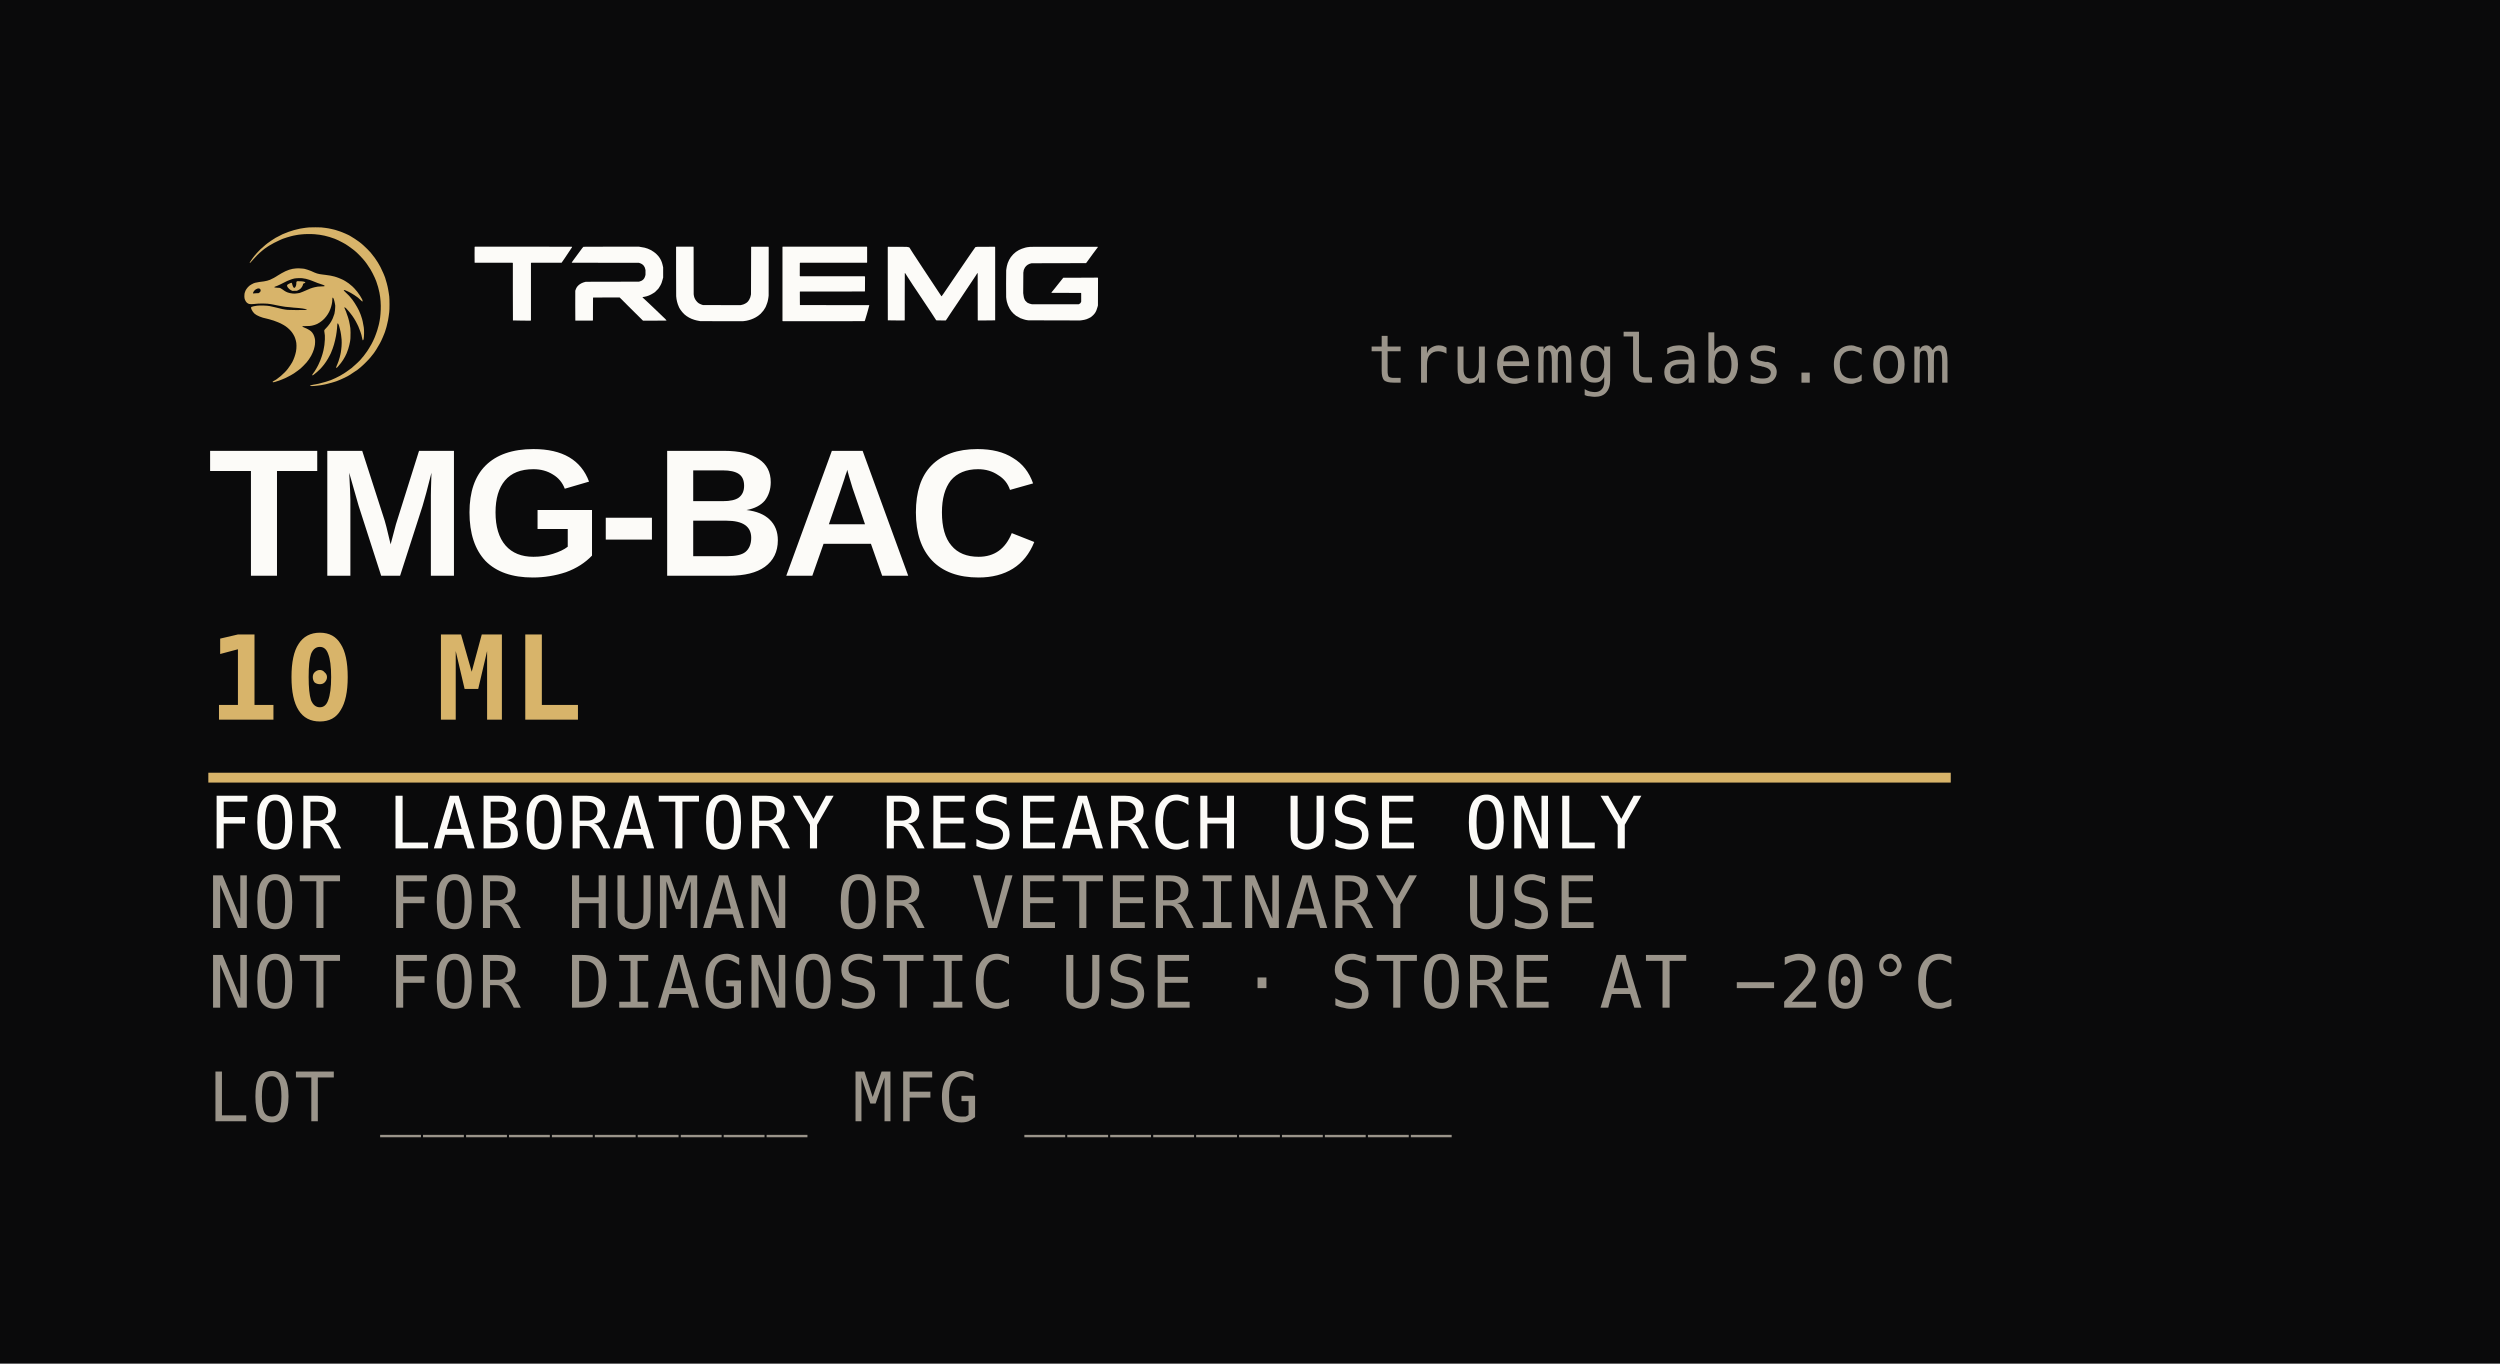
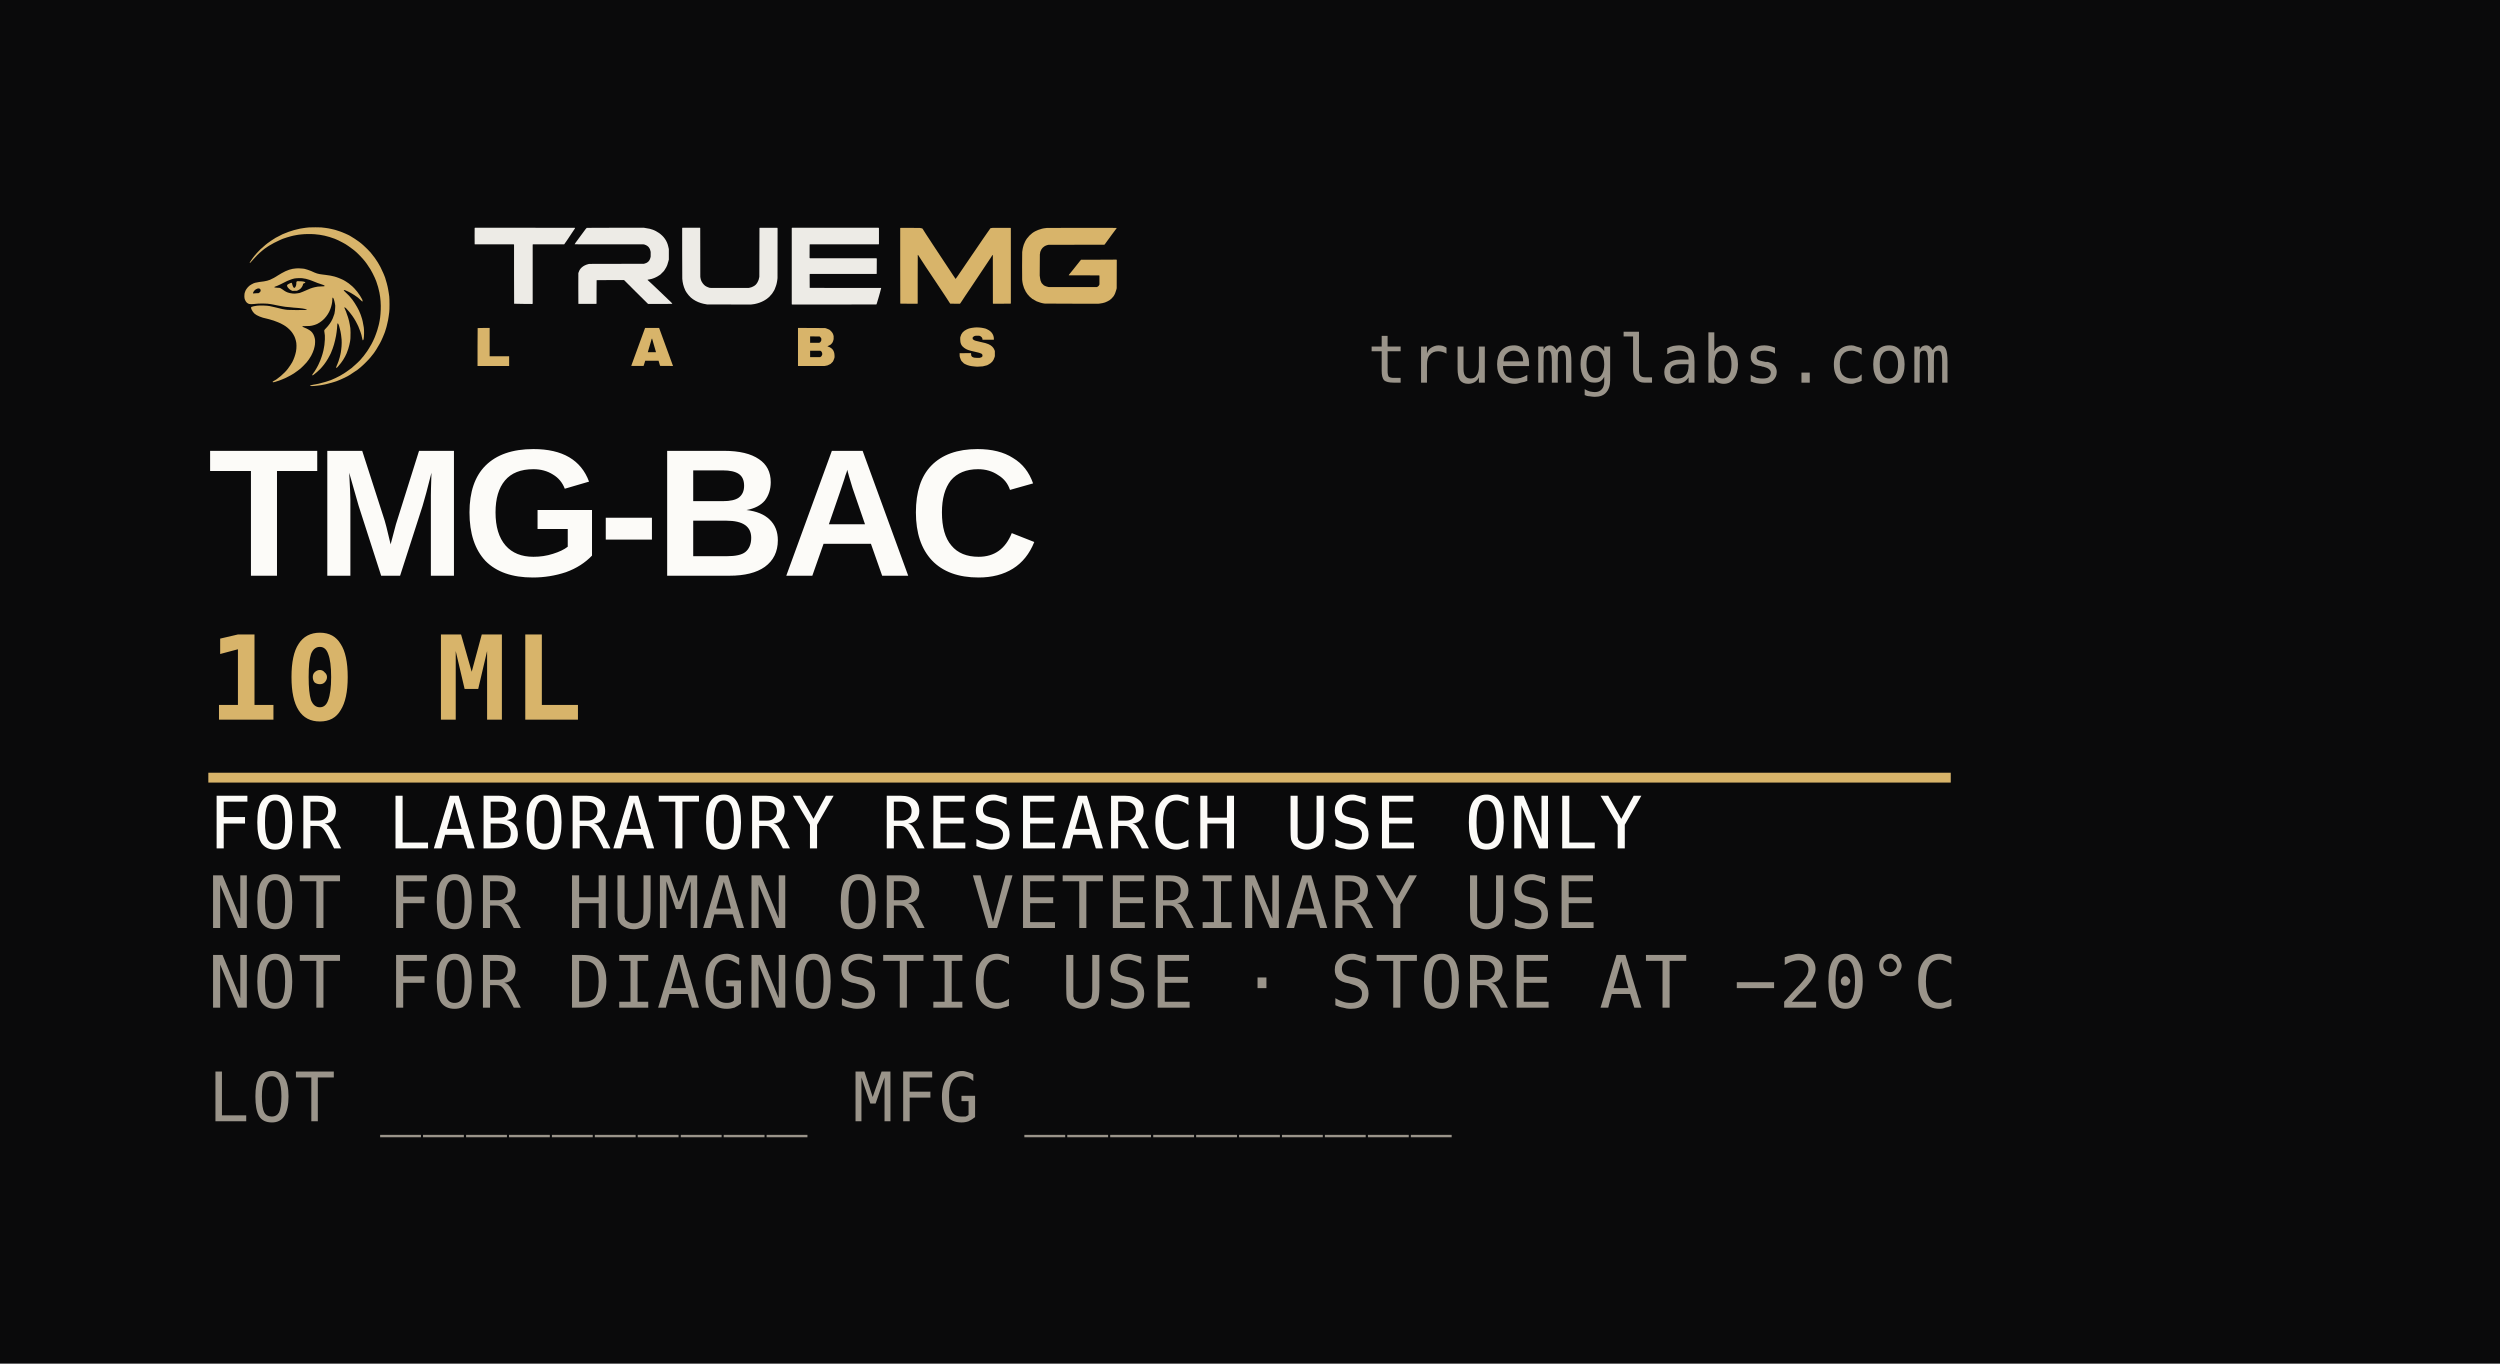
<svg xmlns="http://www.w3.org/2000/svg" width="66.0mm" height="36.0mm" viewBox="0 0 66.0 36.0">
  <rect x="0" y="0" width="66.0" height="36.0" fill="#0A0A0B" />
  <g transform="translate(5.500,5.300) scale(0.0035)">
    <g transform="translate(0,1600) scale(0.025,-0.025)" fill="#D8B46A" stroke="none">
      <path d="M30400 55957 c-297 -16 -720 -59 -940 -94 -220 -35 -598 -91 -840 -124 -768 -105 -982 -149 -2060 -419 -187 -47 -520 -130 -740 -184 -821 -204 -2477 -801 -3440 -1242 -528 -241 -1624 -809 -2100 -1086 -590 -345 -2063 -1335 -2434 -1636 -184 -150 -429 -344 -546 -432 -225 -171 -418 -340 -1592 -1400 -171 -154 -354 -346 -408 -427 -53 -81 -151 -178 -217 -217 -65 -39 -332 -323 -591 -631 -260 -307 -536 -632 -615 -722 -79 -90 -204 -252 -278 -361 -74 -110 -192 -263 -262 -340 -114 -126 -263 -343 -696 -1013 -216 -334 -206 -561 14 -319 54 61 220 236 368 390 148 154 351 382 453 506 583 717 1913 2044 2524 2520 187 146 376 305 420 354 124 139 986 773 1403 1033 152 95 430 269 617 387 719 454 2073 1166 2860 1505 308 133 603 269 657 303 136 88 871 359 1323 488 209 60 422 131 472 159 51 28 280 93 509 144 229 52 529 139 668 194 138 54 485 138 771 186 286 48 664 121 840 162 176 41 500 94 720 119 220 24 553 61 740 82 1195 135 2877 157 4140 55 2107 -171 3829 -563 6000 -1368 547 -203 1543 -682 2440 -1172 805 -441 925 -512 1273 -757 172 -121 406 -279 520 -351 314 -199 918 -640 1261 -920 168 -138 414 -333 546 -433 671 -512 2476 -2380 3072 -3178 171 -230 399 -535 507 -678 203 -270 597 -862 1144 -1720 301 -472 1075 -1973 1331 -2582 244 -582 288 -689 440 -1078 157 -402 526 -1548 526 -1634 0 -25 63 -271 139 -546 425 -1525 659 -3281 692 -5200 24 -1413 -143 -3550 -352 -4500 -43 -198 -116 -563 -160 -812 -45 -249 -115 -537 -156 -640 -40 -103 -95 -296 -122 -428 -70 -351 -400 -1420 -556 -1800 -45 -110 -126 -335 -179 -500 -303 -935 -1266 -2951 -1690 -3540 -48 -66 -136 -217 -195 -335 -59 -118 -223 -384 -363 -590 -141 -206 -291 -442 -333 -525 -80 -157 -865 -1223 -1119 -1521 -80 -93 -265 -302 -411 -463 -146 -160 -293 -345 -327 -409 -114 -218 -2195 -2185 -2830 -2676 -482 -373 -1297 -962 -1638 -1185 -187 -123 -392 -257 -455 -299 -933 -620 -1772 -1089 -2765 -1547 -1211 -558 -1273 -583 -2220 -892 -165 -54 -462 -153 -659 -220 -404 -137 -1597 -460 -1841 -499 -88 -14 -268 -60 -400 -101 -132 -42 -497 -113 -811 -159 -315 -46 -711 -117 -880 -159 -170 -41 -410 -95 -534 -119 -231 -46 -397 -133 -347 -183 95 -94 798 -124 1312 -56 165 22 480 57 700 78 872 82 1752 214 2260 340 209 52 470 107 580 122 229 33 1212 293 1670 443 170 56 494 152 720 213 225 62 554 167 730 234 812 310 1131 440 1222 499 54 35 216 108 361 162 314 117 1446 662 1757 846 121 71 355 207 520 301 366 210 1934 1241 2396 1576 184 134 481 371 660 526 178 155 414 350 524 433 303 227 1686 1577 2220 2165 530 584 702 788 1026 1220 124 165 288 365 363 445 76 80 195 237 265 348 69 111 214 324 322 474 107 150 267 390 356 533 591 958 912 1505 1022 1741 70 149 190 374 268 501 77 128 192 355 255 505 63 150 272 615 464 1033 191 418 388 895 437 1060 48 165 128 376 176 469 47 93 114 299 147 457 34 159 105 389 159 511 54 123 134 394 178 603 44 209 133 578 197 820 205 766 368 1607 466 2396 53 420 127 980 164 1244 103 719 104 3773 2 4678 -40 351 -80 651 -89 666 -10 15 -53 304 -97 642 -44 338 -123 794 -176 1014 -53 220 -110 499 -126 620 -35 263 -450 1784 -595 2180 -56 154 -103 326 -103 383 -1 57 -46 192 -102 300 -55 108 -130 296 -165 417 -36 121 -106 301 -157 400 -51 99 -137 297 -190 440 -127 339 -665 1495 -792 1700 -54 88 -134 241 -177 340 -180 415 -1143 1960 -1598 2567 -399 531 -784 1023 -1271 1625 -285 353 -1603 1669 -2131 2128 -215 187 -483 422 -594 522 -112 101 -303 252 -424 337 -121 85 -274 203 -340 262 -268 241 -2259 1538 -2760 1799 -154 81 -352 185 -440 232 -251 134 -937 448 -980 448 -21 0 -151 53 -289 119 -523 248 -1616 649 -2243 823 -194 54 -383 113 -420 133 -38 19 -212 65 -388 103 -176 37 -574 130 -885 205 -311 75 -689 154 -840 175 -151 22 -572 84 -935 139 -363 54 -912 118 -1220 141 -624 46 -2827 46 -3660 -1z" />
      <path d="M26520 43595 c-1503 -101 -2804 -534 -4460 -1485 -714 -409 -983 -571 -1100 -661 -55 -43 -163 -110 -240 -149 -77 -40 -201 -119 -276 -176 -252 -192 -912 -540 -1832 -966 -362 -168 -1371 -434 -1832 -483 -220 -24 -849 -105 -1397 -181 -1084 -151 -1615 -302 -2108 -598 -124 -75 -244 -136 -267 -136 -23 0 -123 -62 -222 -138 -99 -75 -243 -170 -319 -210 -194 -101 -835 -791 -958 -1032 -57 -110 -148 -261 -204 -335 -55 -74 -113 -191 -127 -260 -15 -69 -77 -242 -139 -385 -93 -215 -119 -350 -150 -780 -62 -878 26 -1314 388 -1935 234 -401 636 -717 1052 -828 273 -73 1001 -73 1501 0 1439 208 4011 182 5050 -52 99 -22 459 -87 800 -145 341 -57 728 -138 860 -179 132 -41 510 -114 840 -162 330 -47 780 -129 1000 -181 220 -51 607 -113 860 -136 253 -24 865 -80 1360 -124 495 -45 981 -98 1080 -118 99 -20 306 -37 460 -38 354 -3 1780 -140 2269 -220 561 -91 1231 -246 1282 -297 107 -107 -50 -145 -708 -168 -1005 -37 -4364 -9 -5019 41 -919 71 -2277 343 -3524 706 -295 86 -642 164 -1920 435 -801 170 -2892 235 -3833 119 -689 -85 -1433 -246 -1627 -352 -142 -77 -161 -105 -172 -254 -7 -100 14 -219 54 -296 36 -70 115 -247 175 -392 132 -321 525 -849 832 -1119 668 -585 2172 -1205 3551 -1464 184 -34 412 -90 507 -124 95 -34 263 -78 373 -99 481 -89 2334 -717 2607 -883 70 -43 250 -120 400 -172 244 -83 464 -195 1313 -665 764 -423 1614 -1125 2248 -1858 531 -613 1106 -1620 1268 -2220 39 -143 124 -429 189 -636 240 -761 257 -2233 37 -3317 -217 -1075 -632 -2255 -1116 -3173 -229 -434 -819 -1321 -1340 -2014 -1001 -1331 -3082 -3113 -4317 -3698 -201 -95 -291 -207 -251 -311 40 -104 505 -42 935 126 201 79 390 143 420 143 30 0 161 38 291 85 130 47 425 153 656 235 1057 378 1752 700 3120 1446 773 421 1073 619 2200 1450 708 522 898 688 1617 1407 888 889 1167 1215 1709 1992 459 658 952 1543 1074 1925 28 88 87 232 131 320 162 320 426 1184 487 1588 34 226 81 482 105 568 24 86 47 446 51 800 5 574 -6 700 -108 1164 -196 892 -591 1610 -1163 2111 -348 305 -1330 854 -1763 986 -288 88 -828 392 -822 463 7 83 242 104 886 80 867 -32 1816 58 2336 222 198 62 469 141 603 175 749 190 2014 1010 2759 1788 834 871 1481 1889 1872 2948 371 1003 586 2015 587 2767 0 510 43 700 159 700 169 0 460 -829 623 -1780 l107 -620 -22 -660 c-20 -592 -86 -1119 -231 -1831 -41 -202 -387 -1161 -474 -1316 -22 -40 -93 -192 -157 -337 -367 -838 -1079 -1848 -1882 -2673 -599 -615 -608 -633 -509 -1135 146 -744 192 -1447 147 -2272 -48 -871 -109 -1582 -139 -1632 -12 -18 -67 -361 -124 -762 -56 -401 -146 -867 -198 -1036 -53 -168 -107 -378 -122 -466 -14 -88 -78 -322 -141 -520 -64 -198 -160 -504 -214 -680 -152 -499 -411 -1216 -459 -1274 -24 -29 -90 -177 -147 -329 -57 -152 -145 -349 -195 -437 -51 -88 -122 -250 -158 -360 -36 -110 -119 -281 -185 -380 -66 -99 -120 -197 -120 -218 0 -20 -72 -160 -160 -310 -88 -149 -235 -402 -327 -562 -315 -549 -487 -810 -761 -1157 -516 -654 -501 -911 32 -556 404 269 1699 1403 2036 1782 132 149 367 412 523 584 778 860 1696 2237 2305 3457 131 264 289 579 351 700 62 121 141 322 177 448 36 125 128 358 204 519 77 160 140 315 140 345 0 29 52 183 115 341 392 980 975 3467 1107 4727 32 308 86 767 118 1020 33 253 61 649 62 880 5 962 253 961 558 -3 94 -296 211 -735 261 -977 49 -242 135 -611 191 -820 55 -209 121 -587 145 -840 25 -253 62 -559 82 -680 172 -1013 156 -2619 -38 -3940 -42 -286 -88 -619 -102 -740 -14 -121 -76 -427 -137 -680 -61 -253 -150 -622 -197 -820 -127 -538 -590 -1900 -721 -2122 -39 -66 -146 -312 -238 -546 -153 -393 -176 -552 -79 -552 54 0 393 237 393 275 0 17 149 195 331 395 955 1050 1835 2420 2383 3710 337 792 716 1965 832 2574 36 190 109 535 161 766 162 707 225 1653 199 3000 -22 1204 -30 1285 -245 2420 -174 915 -259 1298 -325 1453 -34 81 -78 246 -98 366 -20 121 -90 346 -154 500 -65 155 -172 452 -238 661 -219 697 -371 1096 -590 1549 -225 468 -255 587 -158 625 60 23 542 -311 542 -375 0 -18 167 -210 371 -426 204 -216 424 -465 490 -553 65 -88 227 -295 361 -460 806 -1000 1475 -2061 2055 -3260 159 -330 307 -633 329 -674 87 -161 473 -1149 536 -1371 37 -129 117 -352 179 -495 130 -300 330 -1063 443 -1694 78 -431 162 -666 238 -666 74 0 192 250 233 495 136 809 151 2549 29 3405 -164 1155 -478 2567 -677 3046 -53 129 -120 333 -147 454 -28 121 -91 301 -140 400 -49 99 -112 252 -139 340 -263 842 -1447 2937 -2313 4092 -647 863 -1321 1593 -2113 2292 -380 335 -559 564 -507 649 35 57 368 -4 513 -94 72 -44 234 -116 359 -159 125 -43 285 -113 354 -156 69 -43 225 -117 346 -164 193 -76 779 -416 1600 -929 143 -89 368 -246 500 -349 132 -103 324 -236 427 -295 103 -59 226 -156 273 -217 47 -60 209 -209 361 -330 151 -121 341 -298 423 -393 147 -172 412 -367 500 -367 65 0 11 374 -86 593 -41 95 -200 374 -352 620 -152 246 -308 510 -346 587 -75 150 -584 868 -818 1153 -619 756 -1136 1324 -1463 1607 -910 786 -1306 1090 -1806 1385 -172 102 -385 235 -473 295 -208 143 -717 397 -1153 577 -191 79 -504 209 -697 289 -192 80 -485 187 -650 238 -165 50 -453 139 -640 196 -545 168 -1843 407 -2580 476 -374 34 -869 97 -1100 139 -231 41 -582 94 -780 116 -361 41 -1191 293 -1520 460 -595 303 -1597 706 -2220 892 -828 248 -1011 292 -1227 295 -114 1 -339 19 -500 39 -451 57 -1085 72 -1593 38z m1750 -2955 c603 -47 1755 -303 2219 -493 182 -75 385 -148 451 -164 66 -15 237 -80 380 -143 809 -358 2387 -945 3079 -1146 331 -96 539 -198 665 -324 l62 -61 -65 -65 c-53 -53 -213 -68 -952 -89 -973 -28 -1196 -54 -1970 -230 -915 -207 -1807 -533 -2759 -1007 -349 -173 -1455 -617 -1800 -722 -198 -60 -1095 -189 -1477 -212 -768 -46 -2093 236 -2671 568 -510 292 -675 400 -952 621 -165 132 -444 309 -620 393 l-320 152 -722 36 c-406 19 -761 55 -810 82 -106 56 -115 157 -18 191 39 13 178 68 310 123 132 55 384 151 560 213 176 62 653 285 1060 495 407 211 947 483 1200 605 253 122 559 273 680 335 121 62 328 144 460 181 132 37 313 110 402 161 90 52 307 131 483 176 176 45 382 108 458 139 375 156 1784 254 2667 185z m-12741 -3188 c84 -49 157 -141 206 -259 153 -369 -11 -726 -452 -985 l-183 -108 -600 0 c-407 0 -628 -16 -687 -50 -118 -67 -232 -63 -294 11 -172 208 461 1091 900 1255 118 44 284 119 368 165 187 103 540 89 742 -29z" />
      <path d="M26687 39620 l-119 -100 -18 -470 c-17 -409 -36 -512 -147 -790 -197 -494 -466 -674 -672 -450 -159 174 -361 642 -408 950 -51 326 -114 458 -237 490 -131 34 -1056 -420 -1251 -615 -316 -316 318 -1235 1125 -1629 l379 -186 681 3 680 2 425 205 c315 151 495 269 691 452 333 312 649 831 725 1190 68 324 93 351 426 450 314 94 364 159 230 301 -178 190 -840 297 -1832 297 l-559 0 -119 -100z" />
    </g>
  </g>
-   <g transform="translate(12.500,6.500) scale(0.002929)">
-     <g transform="translate(0,681) scale(0.025,-0.025)" fill="#FCFBF8" stroke="none">
-       <path d="M465 27020 l-58 -59 -15 -2770 c-8 -1524 0 -2802 18 -2841 l33 -70 6816 0 6815 0 61 -61 61 -61 -3 -10322 c-2 -5867 12 -10336 32 -10355 19 -18 1457 -45 3195 -61 l3160 -28 70 77 70 78 0 10325 0 10325 77 42 78 41 5439 0 5440 0 86 110 c125 160 843 1198 1065 1538 295 455 724 1099 1709 2569 l910 1356 -12 104 -12 103 -17488 9 -17488 9 -59 -58z" />
-       <path d="M39653 27037 c-49 -18 -221 -200 -384 -405 -458 -576 -1855 -2468 -2161 -2925 -179 -268 -743 -1037 -1416 -1929 -166 -221 -278 -407 -266 -440 l22 -57 12086 -12 12086 -12 278 -88 c640 -203 1152 -536 1485 -965 307 -395 445 -712 569 -1304 l66 -320 0 -800 0 -800 -66 -300 c-181 -812 -569 -1408 -1152 -1768 -273 -168 -352 -202 -789 -341 l-351 -111 -9580 -21 -9580 -22 -300 -72 c-898 -215 -1753 -647 -2317 -1169 -555 -514 -833 -960 -1109 -1776 l-74 -220 -9 -5315 c-6 -2923 5 -5341 24 -5374 l33 -60 3113 -1 3113 0 48 65 47 66 6 4063 c3 2235 15 4080 27 4100 13 21 2011 36 4813 36 l4790 0 4138 -4134 c2275 -2274 4176 -4155 4224 -4180 l88 -46 3836 0 c2110 0 4003 12 4207 26 l369 26 19 50 c22 57 -449 537 -1427 1453 -693 648 -3219 3069 -3680 3525 -144 143 -513 492 -821 776 -307 284 -765 716 -1018 960 -460 444 -678 647 -1334 1239 l-350 316 13 64 12 65 180 30 c98 16 287 47 419 68 1108 179 2211 624 3280 1324 l560 366 620 626 620 626 263 400 c457 695 732 1203 890 1648 218 612 370 1114 408 1352 14 88 56 250 92 360 l67 200 0 1860 0 1860 -67 280 c-37 154 -105 451 -152 660 -425 1916 -1544 3522 -3281 4711 -1373 939 -2719 1447 -4380 1652 -176 22 -437 66 -580 99 l-260 59 -9960 -6 c-5478 -3 -9999 -20 -10047 -38z" />
-       <path d="M73081 27003 l-41 -78 3 -8632 c2 -4748 18 -8831 36 -9073 101 -1383 432 -2698 970 -3860 66 -143 137 -296 156 -340 20 -44 107 -188 194 -320 88 -132 189 -294 225 -360 209 -379 985 -1283 1459 -1702 967 -852 2219 -1538 3517 -1926 650 -194 1101 -302 1480 -354 165 -23 381 -62 480 -87 l180 -46 7678 -14 7679 -14 341 41 c875 105 996 127 1782 328 1078 274 2363 850 3164 1418 90 64 252 177 360 252 187 130 549 429 780 644 172 160 902 995 1009 1154 55 80 204 315 333 521 129 206 275 440 325 520 50 80 106 181 125 225 20 44 83 188 142 320 184 414 294 707 421 1120 67 220 148 481 179 580 32 99 77 306 101 460 24 154 62 337 84 406 22 69 70 384 107 700 l66 574 11 8700 12 8700 -51 100 -50 100 -3067 0 -3067 0 -52 -52 -52 -52 -24 -8508 -24 -8508 -44 -260 c-110 -664 -270 -1122 -588 -1684 -416 -734 -817 -1122 -1520 -1473 -547 -273 -643 -308 -1159 -424 l-449 -100 -6776 10 -6776 11 -200 71 c-110 39 -290 99 -400 133 -249 78 -763 334 -1012 503 -573 388 -1285 1345 -1482 1993 -23 77 -72 239 -109 360 -36 121 -85 364 -108 540 l-41 320 -14 8515 -13 8515 -45 55 -46 55 -3073 0 -3074 0 -42 -77z" />
-       <path d="M111470 27037 l-70 -41 0 -13357 0 -13356 77 -42 78 -41 14699 0 c8085 0 14727 11 14761 23 73 29 147 254 589 1797 45 154 107 361 140 460 63 190 147 481 240 830 105 394 171 630 288 1030 333 1138 450 1584 428 1620 l-25 40 -12447 1 c-6847 0 -12469 14 -12496 31 l-47 30 -13 2367 -12 2367 52 52 52 52 11644 8 11643 7 44 44 44 44 13 2601 14 2601 -64 97 -64 98 -11636 0 -11636 0 -65 65 -65 65 9 2319 10 2320 55 55 56 56 12035 0 12036 0 42 77 41 78 0 2733 0 2734 -61 88 -61 87 -15129 1 -15129 0 -70 -41z" />
-       <path d="M149428 26991 l-69 -51 0 -13193 c0 -7256 10 -13210 23 -13230 14 -22 1228 -37 3012 -37 l2990 0 48 48 48 48 0 8485 c0 4667 11 8496 24 8510 51 51 137 -27 250 -225 101 -177 300 -490 866 -1360 66 -102 354 -541 640 -976 286 -435 601 -923 700 -1084 99 -162 321 -503 493 -760 172 -256 505 -753 740 -1103 235 -350 445 -663 467 -695 22 -31 510 -762 1084 -1623 574 -861 1170 -1754 1324 -1985 154 -231 405 -609 558 -840 153 -231 503 -754 776 -1163 274 -408 516 -772 538 -808 22 -36 195 -296 384 -577 189 -282 556 -836 816 -1232 1081 -1646 1205 -1838 1541 -2380 75 -121 155 -233 178 -249 22 -17 800 -30 1727 -30 l1686 -1 119 135 c65 75 217 295 338 490 237 384 977 1507 1354 2055 228 331 2457 3644 2617 3889 44 67 699 1051 1456 2187 757 1135 1423 2135 1480 2222 180 274 1884 2825 1961 2936 156 223 1269 1899 1393 2098 72 114 250 393 396 620 l265 412 64 -13 65 -12 10 -8456 10 -8455 45 -54 45 -54 3045 1 c1675 0 3068 15 3097 33 l52 33 3 9997 c2 5498 1 11430 -2 13183 l-5 3187 -64 64 -64 64 -3106 -3 -3106 -4 -378 -57 -379 -56 -90 -91 c-86 -86 -510 -688 -1208 -1715 -174 -255 -384 -561 -468 -680 -84 -119 -276 -396 -427 -616 -151 -220 -458 -665 -682 -990 -1061 -1535 -1504 -2184 -2993 -4392 -102 -151 -291 -424 -420 -606 -395 -558 -1826 -2658 -2692 -3952 -243 -363 -534 -795 -646 -960 -362 -533 -933 -1370 -1216 -1780 -151 -220 -481 -706 -734 -1080 -645 -958 -666 -976 -803 -710 -42 83 -173 285 -290 450 -117 165 -304 439 -414 609 -110 170 -319 485 -464 700 -262 388 -699 1050 -1710 2591 -288 440 -580 881 -649 980 -69 99 -254 378 -411 620 -158 242 -361 548 -451 680 -281 410 -2516 3790 -2639 3990 -64 104 -235 365 -380 580 -145 214 -333 498 -417 630 -84 132 -354 546 -599 920 -245 374 -615 940 -823 1259 -207 318 -435 660 -505 760 -71 99 -211 316 -313 481 -101 165 -291 462 -420 660 -130 198 -296 457 -368 575 -72 117 -167 271 -211 341 -44 69 -139 228 -212 352 -169 288 -192 306 -474 358 -129 23 -333 61 -454 84 l-220 41 -3341 16 -3341 15 -70 -51z" />
-       <path d="M200748 27015 c-12 -12 -199 -36 -415 -54 -432 -34 -1041 -135 -1353 -224 -1056 -300 -1666 -529 -2360 -890 -1428 -741 -2792 -2118 -3512 -3547 -409 -812 -663 -1509 -787 -2160 -25 -132 -70 -357 -100 -500 -79 -379 -135 -742 -162 -1060 -43 -494 -55 -9253 -14 -9700 56 -610 149 -1204 259 -1660 102 -419 325 -1132 377 -1200 16 -22 80 -166 140 -320 130 -331 384 -846 530 -1076 305 -481 394 -610 605 -874 491 -615 1084 -1182 1642 -1570 290 -202 1442 -860 1505 -860 28 0 101 -26 164 -59 200 -104 621 -251 1093 -383 253 -70 546 -153 651 -184 105 -31 330 -75 500 -97 170 -23 390 -53 489 -68 99 -14 4347 -33 9440 -40 l9260 -14 540 64 c656 78 1322 222 1791 386 457 161 1227 540 1629 803 397 259 1101 959 1378 1369 420 622 746 1395 972 2303 l125 500 14 4945 15 4946 -71 71 -71 71 -1581 -27 c-870 -14 -3652 -26 -6184 -26 l-4603 0 -358 -430 c-730 -878 -909 -1102 -1673 -2099 -240 -314 -558 -715 -706 -891 -148 -176 -383 -466 -523 -644 -337 -431 -699 -871 -887 -1081 -88 -98 -148 -202 -140 -243 l14 -72 5305 -10 5304 -10 53 -64 53 -63 2 -1507 2 -1506 -91 -224 c-110 -274 -304 -474 -603 -623 l-226 -113 -8400 4 -8400 4 -320 70 c-469 102 -882 246 -1179 409 l-261 145 -360 364 -361 364 -139 260 c-255 475 -361 834 -439 1480 -25 209 -65 499 -88 643 l-43 264 25 3744 25 3744 40 105 c22 58 40 190 41 293 1 337 223 944 505 1380 483 748 1297 1294 2194 1474 l240 48 9794 23 9795 22 117 140 c64 77 166 212 225 299 139 203 491 691 749 1038 529 712 1029 1396 1202 1646 106 153 235 331 287 397 354 447 648 839 1069 1427 120 168 302 408 403 532 l184 226 -13 87 -12 88 -12145 8 c-6680 5 -12155 -1 -12167 -13z" />
+   <g transform="translate(12.500,6.000) scale(0.003017)">
+     <g transform="translate(0,681) scale(0.025,-0.025)" stroke="none">
+       <g fill="#EDEBE6">
+         <path d="M465 27020 l-58 -59 -15 -2770 c-8 -1524 0 -2802 18 -2841 l33 -70 6816 0 6815 0 61 -61 61 -61 -3 -10322 c-2 -5867 12 -10336 32 -10355 19 -18 1457 -45 3195 -61 l3160 -28 70 77 70 78 0 10325 0 10325 77 42 78 41 5439 0 5440 0 86 110 c125 160 843 1198 1065 1538 295 455 724 1099 1709 2569 l910 1356 -12 104 -12 103 -17488 9 -17488 9 -59 -58z" />
+         <path d="M39653 27037 c-49 -18 -221 -200 -384 -405 -458 -576 -1855 -2468 -2161 -2925 -179 -268 -743 -1037 -1416 -1929 -166 -221 -278 -407 -266 -440 l22 -57 12086 -12 12086 -12 278 -88 c640 -203 1152 -536 1485 -965 307 -395 445 -712 569 -1304 l66 -320 0 -800 0 -800 -66 -300 c-181 -812 -569 -1408 -1152 -1768 -273 -168 -352 -202 -789 -341 l-351 -111 -9580 -21 -9580 -22 -300 -72 c-898 -215 -1753 -647 -2317 -1169 -555 -514 -833 -960 -1109 -1776 l-74 -220 -9 -5315 c-6 -2923 5 -5341 24 -5374 l33 -60 3113 -1 3113 0 48 65 47 66 6 4063 c3 2235 15 4080 27 4100 13 21 2011 36 4813 36 l4790 0 4138 -4134 c2275 -2274 4176 -4155 4224 -4180 l88 -46 3836 0 c2110 0 4003 12 4207 26 l369 26 19 50 c22 57 -449 537 -1427 1453 -693 648 -3219 3069 -3680 3525 -144 143 -513 492 -821 776 -307 284 -765 716 -1018 960 -460 444 -678 647 -1334 1239 l-350 316 13 64 12 65 180 30 c98 16 287 47 419 68 1108 179 2211 624 3280 1324 l560 366 620 626 620 626 263 400 c457 695 732 1203 890 1648 218 612 370 1114 408 1352 14 88 56 250 92 360 l67 200 0 1860 0 1860 -67 280 c-37 154 -105 451 -152 660 -425 1916 -1544 3522 -3281 4711 -1373 939 -2719 1447 -4380 1652 -176 22 -437 66 -580 99 l-260 59 -9960 -6 c-5478 -3 -9999 -20 -10047 -38z" />
+         <path d="M73081 27003 l-41 -78 3 -8632 c2 -4748 18 -8831 36 -9073 101 -1383 432 -2698 970 -3860 66 -143 137 -296 156 -340 20 -44 107 -188 194 -320 88 -132 189 -294 225 -360 209 -379 985 -1283 1459 -1702 967 -852 2219 -1538 3517 -1926 650 -194 1101 -302 1480 -354 165 -23 381 -62 480 -87 l180 -46 7678 -14 7679 -14 341 41 c875 105 996 127 1782 328 1078 274 2363 850 3164 1418 90 64 252 177 360 252 187 130 549 429 780 644 172 160 902 995 1009 1154 55 80 204 315 333 521 129 206 275 440 325 520 50 80 106 181 125 225 20 44 83 188 142 320 184 414 294 707 421 1120 67 220 148 481 179 580 32 99 77 306 101 460 24 154 62 337 84 406 22 69 70 384 107 700 l66 574 11 8700 12 8700 -51 100 -50 100 -3067 0 -3067 0 -52 -52 -52 -52 -24 -8508 -24 -8508 -44 -260 c-110 -664 -270 -1122 -588 -1684 -416 -734 -817 -1122 -1520 -1473 -547 -273 -643 -308 -1159 -424 l-449 -100 -6776 10 -6776 11 -200 71 c-110 39 -290 99 -400 133 -249 78 -763 334 -1012 503 -573 388 -1285 1345 -1482 1993 -23 77 -72 239 -109 360 -36 121 -85 364 -108 540 l-41 320 -14 8515 -13 8515 -45 55 -46 55 -3073 0 -3074 0 -42 -77z" />
+         <path d="M111470 27037 l-70 -41 0 -13357 0 -13356 77 -42 78 -41 14699 0 c8085 0 14727 11 14761 23 73 29 147 254 589 1797 45 154 107 361 140 460 63 190 147 481 240 830 105 394 171 630 288 1030 333 1138 450 1584 428 1620 l-25 40 -12447 1 c-6847 0 -12469 14 -12496 31 l-47 30 -13 2367 -12 2367 52 52 52 52 11644 8 11643 7 44 44 44 44 13 2601 14 2601 -64 97 -64 98 -11636 0 -11636 0 -65 65 -65 65 9 2319 10 2320 55 55 56 56 12035 0 12036 0 42 77 41 78 0 2733 0 2734 -61 88 -61 87 -15129 1 -15129 0 -70 -41z" />
+       </g>
+       <g fill="#D8B46A">
+         <path d="M149428 26991 l-69 -51 0 -13193 c0 -7256 10 -13210 23 -13230 14 -22 1228 -37 3012 -37 l2990 0 48 48 48 48 0 8485 c0 4667 11 8496 24 8510 51 51 137 -27 250 -225 101 -177 300 -490 866 -1360 66 -102 354 -541 640 -976 286 -435 601 -923 700 -1084 99 -162 321 -503 493 -760 172 -256 505 -753 740 -1103 235 -350 445 -663 467 -695 22 -31 510 -762 1084 -1623 574 -861 1170 -1754 1324 -1985 154 -231 405 -609 558 -840 153 -231 503 -754 776 -1163 274 -408 516 -772 538 -808 22 -36 195 -296 384 -577 189 -282 556 -836 816 -1232 1081 -1646 1205 -1838 1541 -2380 75 -121 155 -233 178 -249 22 -17 800 -30 1727 -30 l1686 -1 119 135 c65 75 217 295 338 490 237 384 977 1507 1354 2055 228 331 2457 3644 2617 3889 44 67 699 1051 1456 2187 757 1135 1423 2135 1480 2222 180 274 1884 2825 1961 2936 156 223 1269 1899 1393 2098 72 114 250 393 396 620 l265 412 64 -13 65 -12 10 -8456 10 -8455 45 -54 45 -54 3045 1 c1675 0 3068 15 3097 33 l52 33 3 9997 c2 5498 1 11430 -2 13183 l-5 3187 -64 64 -64 64 -3106 -3 -3106 -4 -378 -57 -379 -56 -90 -91 c-86 -86 -510 -688 -1208 -1715 -174 -255 -384 -561 -468 -680 -84 -119 -276 -396 -427 -616 -151 -220 -458 -665 -682 -990 -1061 -1535 -1504 -2184 -2993 -4392 -102 -151 -291 -424 -420 -606 -395 -558 -1826 -2658 -2692 -3952 -243 -363 -534 -795 -646 -960 -362 -533 -933 -1370 -1216 -1780 -151 -220 -481 -706 -734 -1080 -645 -958 -666 -976 -803 -710 -42 83 -173 285 -290 450 -117 165 -304 439 -414 609 -110 170 -319 485 -464 700 -262 388 -699 1050 -1710 2591 -288 440 -580 881 -649 980 -69 99 -254 378 -411 620 -158 242 -361 548 -451 680 -281 410 -2516 3790 -2639 3990 -64 104 -235 365 -380 580 -145 214 -333 498 -417 630 -84 132 -354 546 -599 920 -245 374 -615 940 -823 1259 -207 318 -435 660 -505 760 -71 99 -211 316 -313 481 -101 165 -291 462 -420 660 -130 198 -296 457 -368 575 -72 117 -167 271 -211 341 -44 69 -139 228 -212 352 -169 288 -192 306 -474 358 -129 23 -333 61 -454 84 l-220 41 -3341 16 -3341 15 -70 -51z" />
+         <path d="M200748 27015 c-12 -12 -199 -36 -415 -54 -432 -34 -1041 -135 -1353 -224 -1056 -300 -1666 -529 -2360 -890 -1428 -741 -2792 -2118 -3512 -3547 -409 -812 -663 -1509 -787 -2160 -25 -132 -70 -357 -100 -500 -79 -379 -135 -742 -162 -1060 -43 -494 -55 -9253 -14 -9700 56 -610 149 -1204 259 -1660 102 -419 325 -1132 377 -1200 16 -22 80 -166 140 -320 130 -331 384 -846 530 -1076 305 -481 394 -610 605 -874 491 -615 1084 -1182 1642 -1570 290 -202 1442 -860 1505 -860 28 0 101 -26 164 -59 200 -104 621 -251 1093 -383 253 -70 546 -153 651 -184 105 -31 330 -75 500 -97 170 -23 390 -53 489 -68 99 -14 4347 -33 9440 -40 l9260 -14 540 64 c656 78 1322 222 1791 386 457 161 1227 540 1629 803 397 259 1101 959 1378 1369 420 622 746 1395 972 2303 l125 500 14 4945 15 4946 -71 71 -71 71 -1581 -27 c-870 -14 -3652 -26 -6184 -26 l-4603 0 -358 -430 c-730 -878 -909 -1102 -1673 -2099 -240 -314 -558 -715 -706 -891 -148 -176 -383 -466 -523 -644 -337 -431 -699 -871 -887 -1081 -88 -98 -148 -202 -140 -243 l14 -72 5305 -10 5304 -10 53 -64 53 -63 2 -1507 2 -1506 -91 -224 c-110 -274 -304 -474 -603 -623 l-226 -113 -8400 4 -8400 4 -320 70 c-469 102 -882 246 -1179 409 l-261 145 -360 364 -361 364 -139 260 c-255 475 -361 834 -439 1480 -25 209 -65 499 -88 643 l-43 264 25 3744 25 3744 40 105 c22 58 40 190 41 293 1 337 223 944 505 1380 483 748 1297 1294 2194 1474 l240 48 9794 23 9795 22 117 140 c64 77 166 212 225 299 139 203 491 691 749 1038 529 712 1029 1396 1202 1646 106 153 235 331 287 397 354 447 648 839 1069 1427 120 168 302 408 403 532 l184 226 -13 87 -12 88 -12145 8 c-6680 5 -12155 -1 -12167 -13z" />
+       </g>
+     </g>
+     <g transform="translate(0,811.8) scale(1.607877)">
+       <g transform="translate(0,300) scale(0.025,-0.025)" fill="#D8B46A" stroke="none">
+         <path d="M109060 10374 c-883 -105 -1223 -191 -1720 -433 -723 -354 -1137 -832 -1320 -1524 l-62 -237 -3 -388 c-4 -854 255 -1416 851 -1840 580 -413 916 -536 2354 -856 1425 -317 1640 -428 1640 -841 l0 -141 -113 -114 -114 -113 -214 -63 -214 -64 -425 0 c-504 0 -844 55 -1052 172 l-152 85 -83 134 -83 134 -20 258 -21 258 -1245 -10 -1244 -11 9 -334 9 -334 66 -266 c36 -146 121 -374 189 -506 l125 -240 281 -282 281 -281 281 -146 c560 -291 1154 -435 2099 -509 l500 -39 606 38 606 39 461 117 462 116 312 163 c696 362 1073 805 1299 1525 l94 299 -2 560 -2 560 -94 240 c-217 556 -654 973 -1318 1259 -413 178 -717 261 -1834 501 -954 205 -1224 295 -1434 476 l-146 126 -4 173 -5 172 146 134 147 134 173 52 173 51 400 1 400 1 151 -53 c299 -106 549 -418 549 -685 l0 -122 1240 0 1240 0 0 232 c0 429 -157 880 -432 1244 -232 306 -531 541 -948 745 l-360 176 -388 100 c-588 151 -1538 223 -2092 157z" />
+         <path d="M907 10253 c-15 -14 -27 -1877 -27 -4140 l0 -4113 3440 0 3440 0 0 1060 0 1060 -2120 0 -2120 0 0 3080 0 3080 -1293 0 c-712 0 -1306 -12 -1320 -27z" />
+         <path d="M37329 10210 c-16 -38 -696 -1897 -1510 -4130 l-1482 -4060 1338 -11 c735 -5 1345 -2 1355 8 10 10 94 267 186 571 l167 552 1453 0 1453 0 166 -560 166 -560 1408 -11 1408 -10 -54 150 c-226 634 -2882 7899 -2925 8001 l-54 130 -1523 0 -1524 0 -28 -70z m1733 -2892 c92 -340 278 -981 413 -1425 135 -444 245 -826 245 -850 l0 -43 -880 0 -880 0 0 35 c0 20 118 428 261 908 144 480 325 1099 402 1375 77 276 150 534 162 574 12 40 41 66 65 58 l43 -14 169 -618z" />
+         <path d="M70640 6143 l0 -4143 2902 0 2901 0 309 62 308 62 334 158 333 158 252 251 251 252 125 248 c69 137 153 351 185 477 l60 229 -1 321 c-1 601 -160 1085 -470 1430 -201 224 -556 447 -848 535 -133 40 -241 82 -241 95 0 12 146 91 325 175 l324 152 189 177 c231 216 381 483 460 821 l61 257 0 322 1 321 -62 239 c-83 323 -270 621 -559 892 l-241 226 -260 128 c-143 71 -368 160 -499 198 l-239 69 -2950 15 -2950 15 0 -4142z m4807 2197 c59 -44 145 -145 190 -225 l83 -146 0 -196 0 -196 -90 -178 -90 -178 -136 -91 -136 -90 -994 0 -994 0 0 702 0 702 1030 -12 1030 -12 107 -80z m151 -3079 c149 -77 276 -287 306 -506 l24 -176 -47 -179 c-53 -196 -161 -336 -329 -424 l-108 -56 -1082 0 -1082 0 0 700 0 700 1102 0 1102 0 114 -59z" />
+       </g>
    </g>
  </g>
  <text x="51.50" y="10.10" text-anchor="end" font-family="IBM Plex Mono, SF Mono, Menlo, monospace" font-size="1.75" letter-spacing="0.05" fill="#9A948A">truemglabs.com</text>
  <text x="5.5" y="15.20" font-family="Archivo Black, Archivo, Helvetica Neue, Arial, sans-serif" font-weight="900" font-size="4.80" letter-spacing="-0.12" fill="#FCFBF8">TMG-BAC</text>
  <text x="5.5" y="19.00" font-family="IBM Plex Mono, SF Mono, Menlo, monospace" font-weight="600" font-size="3.10" letter-spacing="0.14" fill="#D8B46A">10 ML</text>
  <rect x="5.5" y="20.40" width="46.00" height="0.26" fill="#D8B46A" />
  <text x="5.5" y="22.40" font-family="IBM Plex Mono, SF Mono, Menlo, monospace" font-size="1.90" letter-spacing="0.04" fill="#FCFBF8">FOR LABORATORY RESEARCH USE ONLY</text>
  <text x="5.5" y="24.50" font-family="IBM Plex Mono, SF Mono, Menlo, monospace" font-size="1.90" letter-spacing="0.04" fill="#9A948A">NOT FOR HUMAN OR VETERINARY USE</text>
  <text x="5.5" y="26.60" font-family="IBM Plex Mono, SF Mono, Menlo, monospace" font-size="1.90" letter-spacing="0.04" fill="#9A948A">NOT FOR DIAGNOSTIC USE · STORE AT −20°C</text>
  <text x="5.5" y="29.60" font-family="IBM Plex Mono, SF Mono, Menlo, monospace" font-size="1.80" letter-spacing="0.05" fill="#9A948A">LOT __________   MFG __________</text>
</svg>
